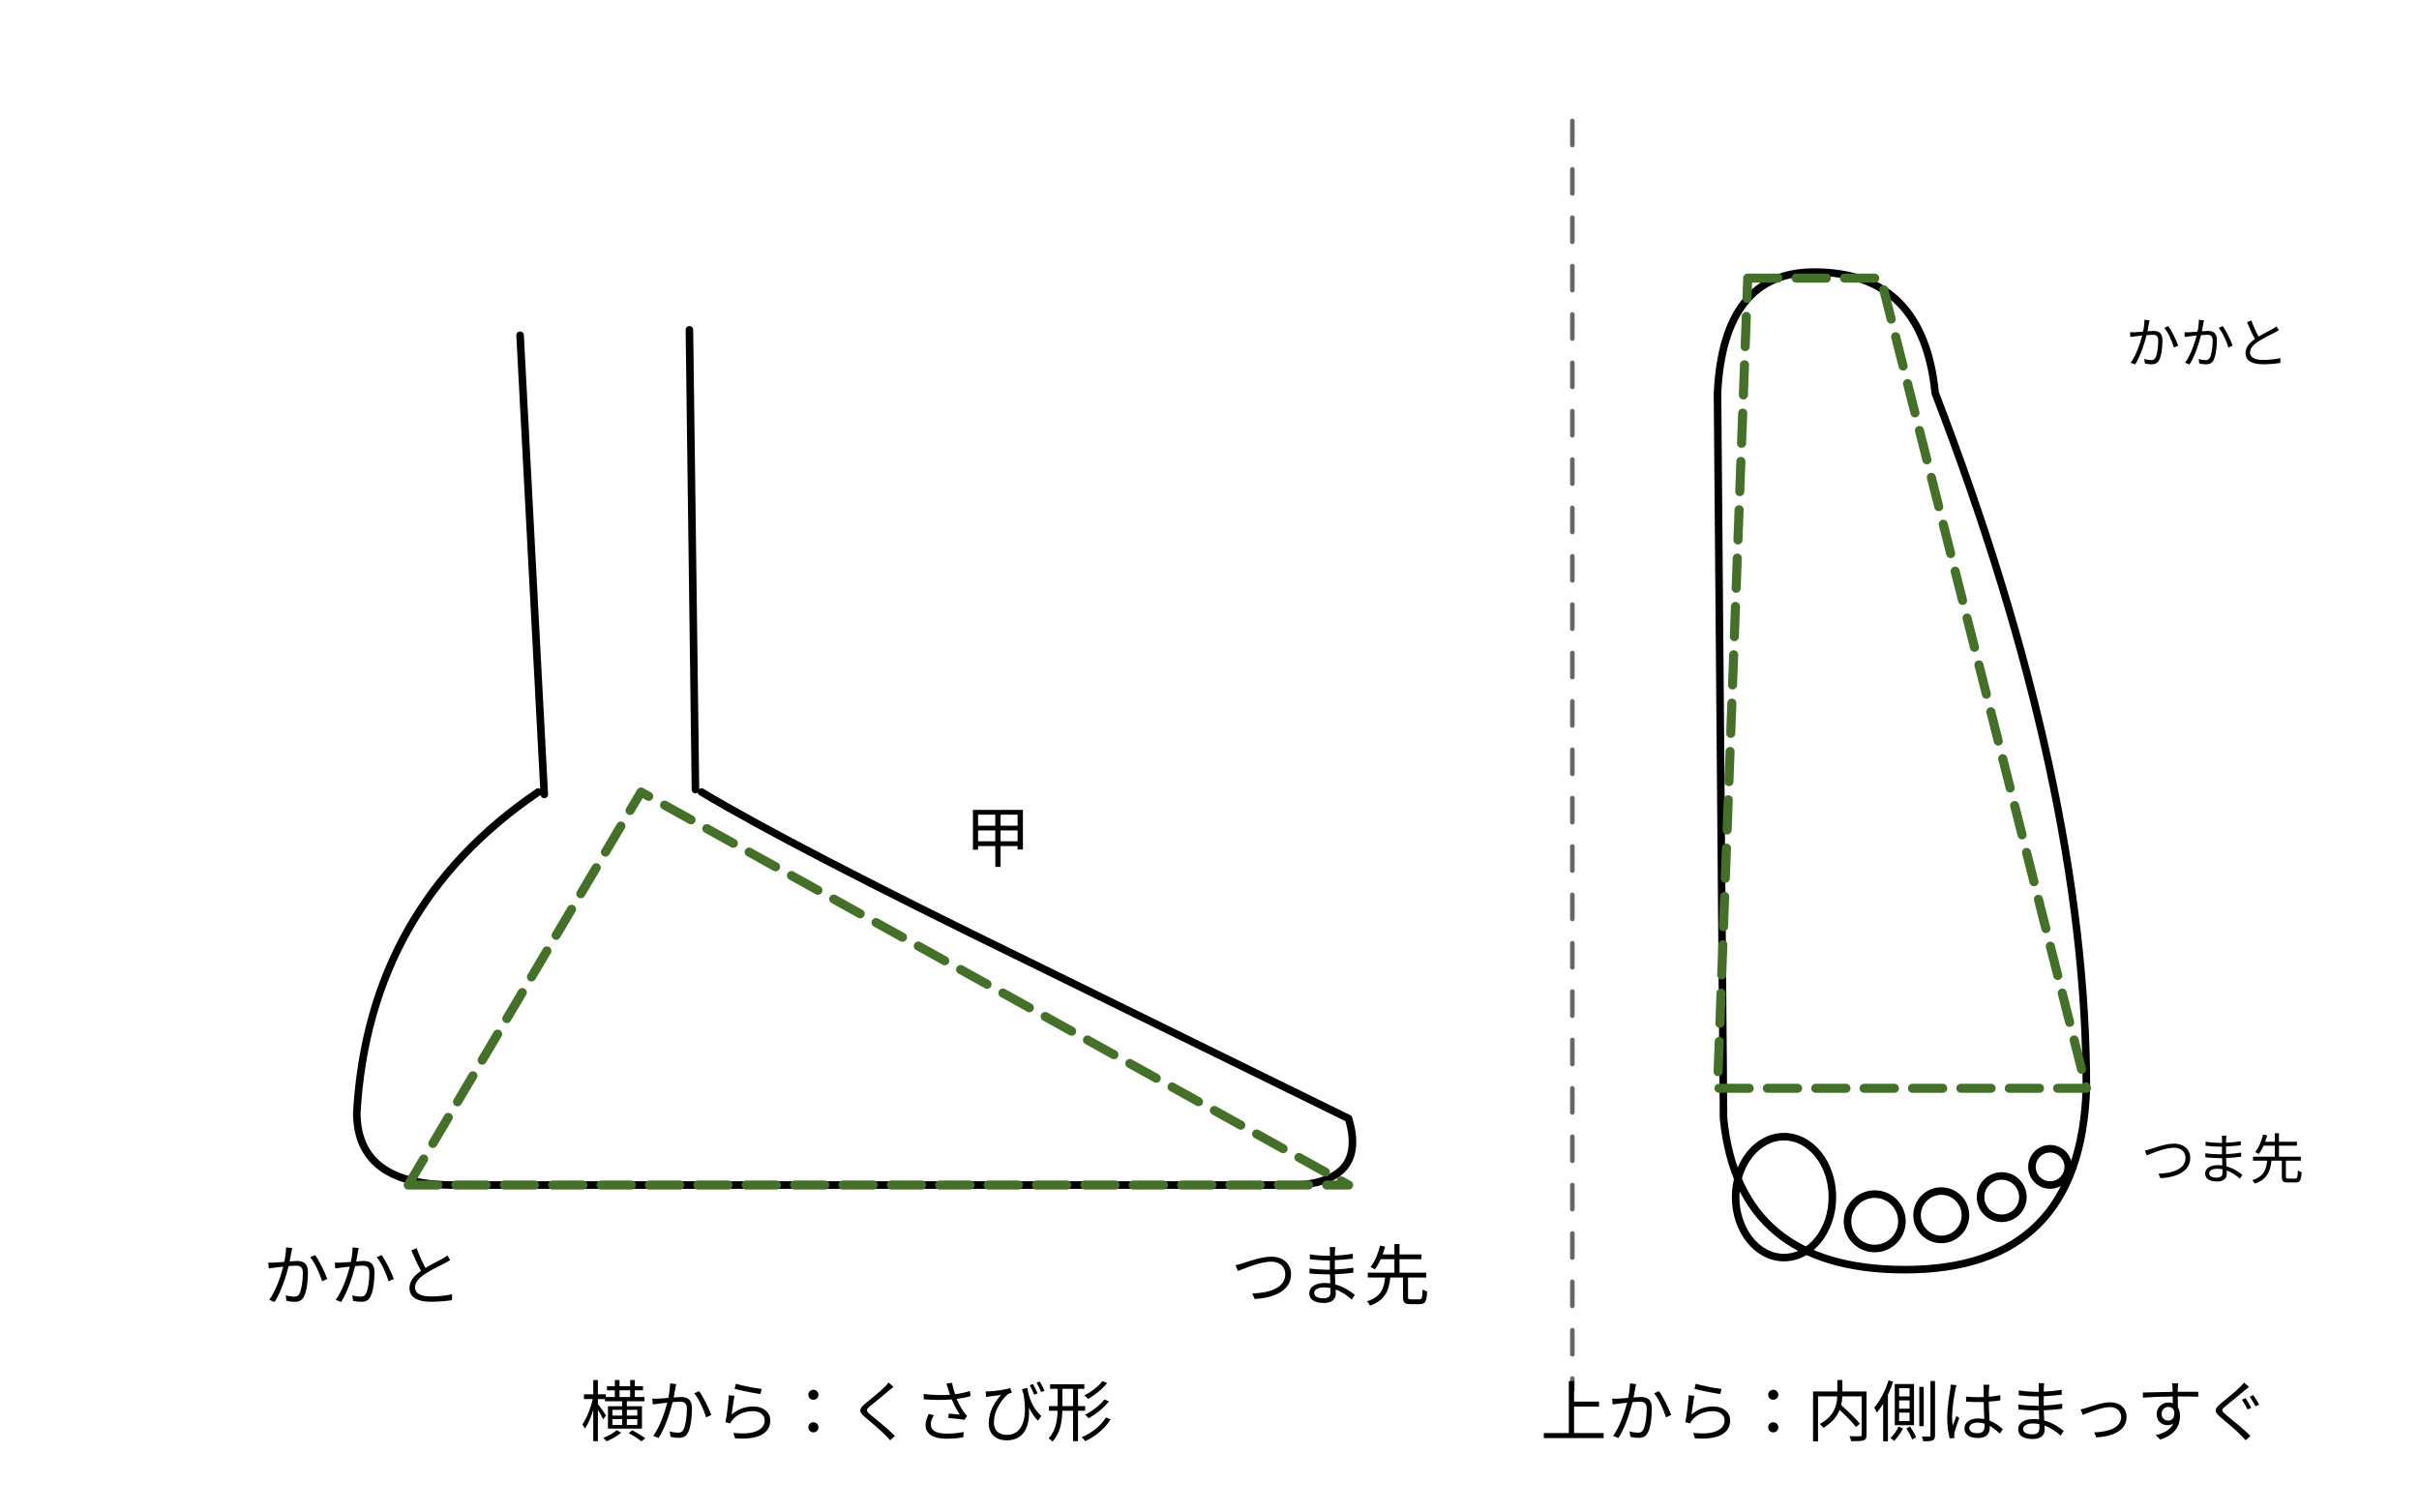
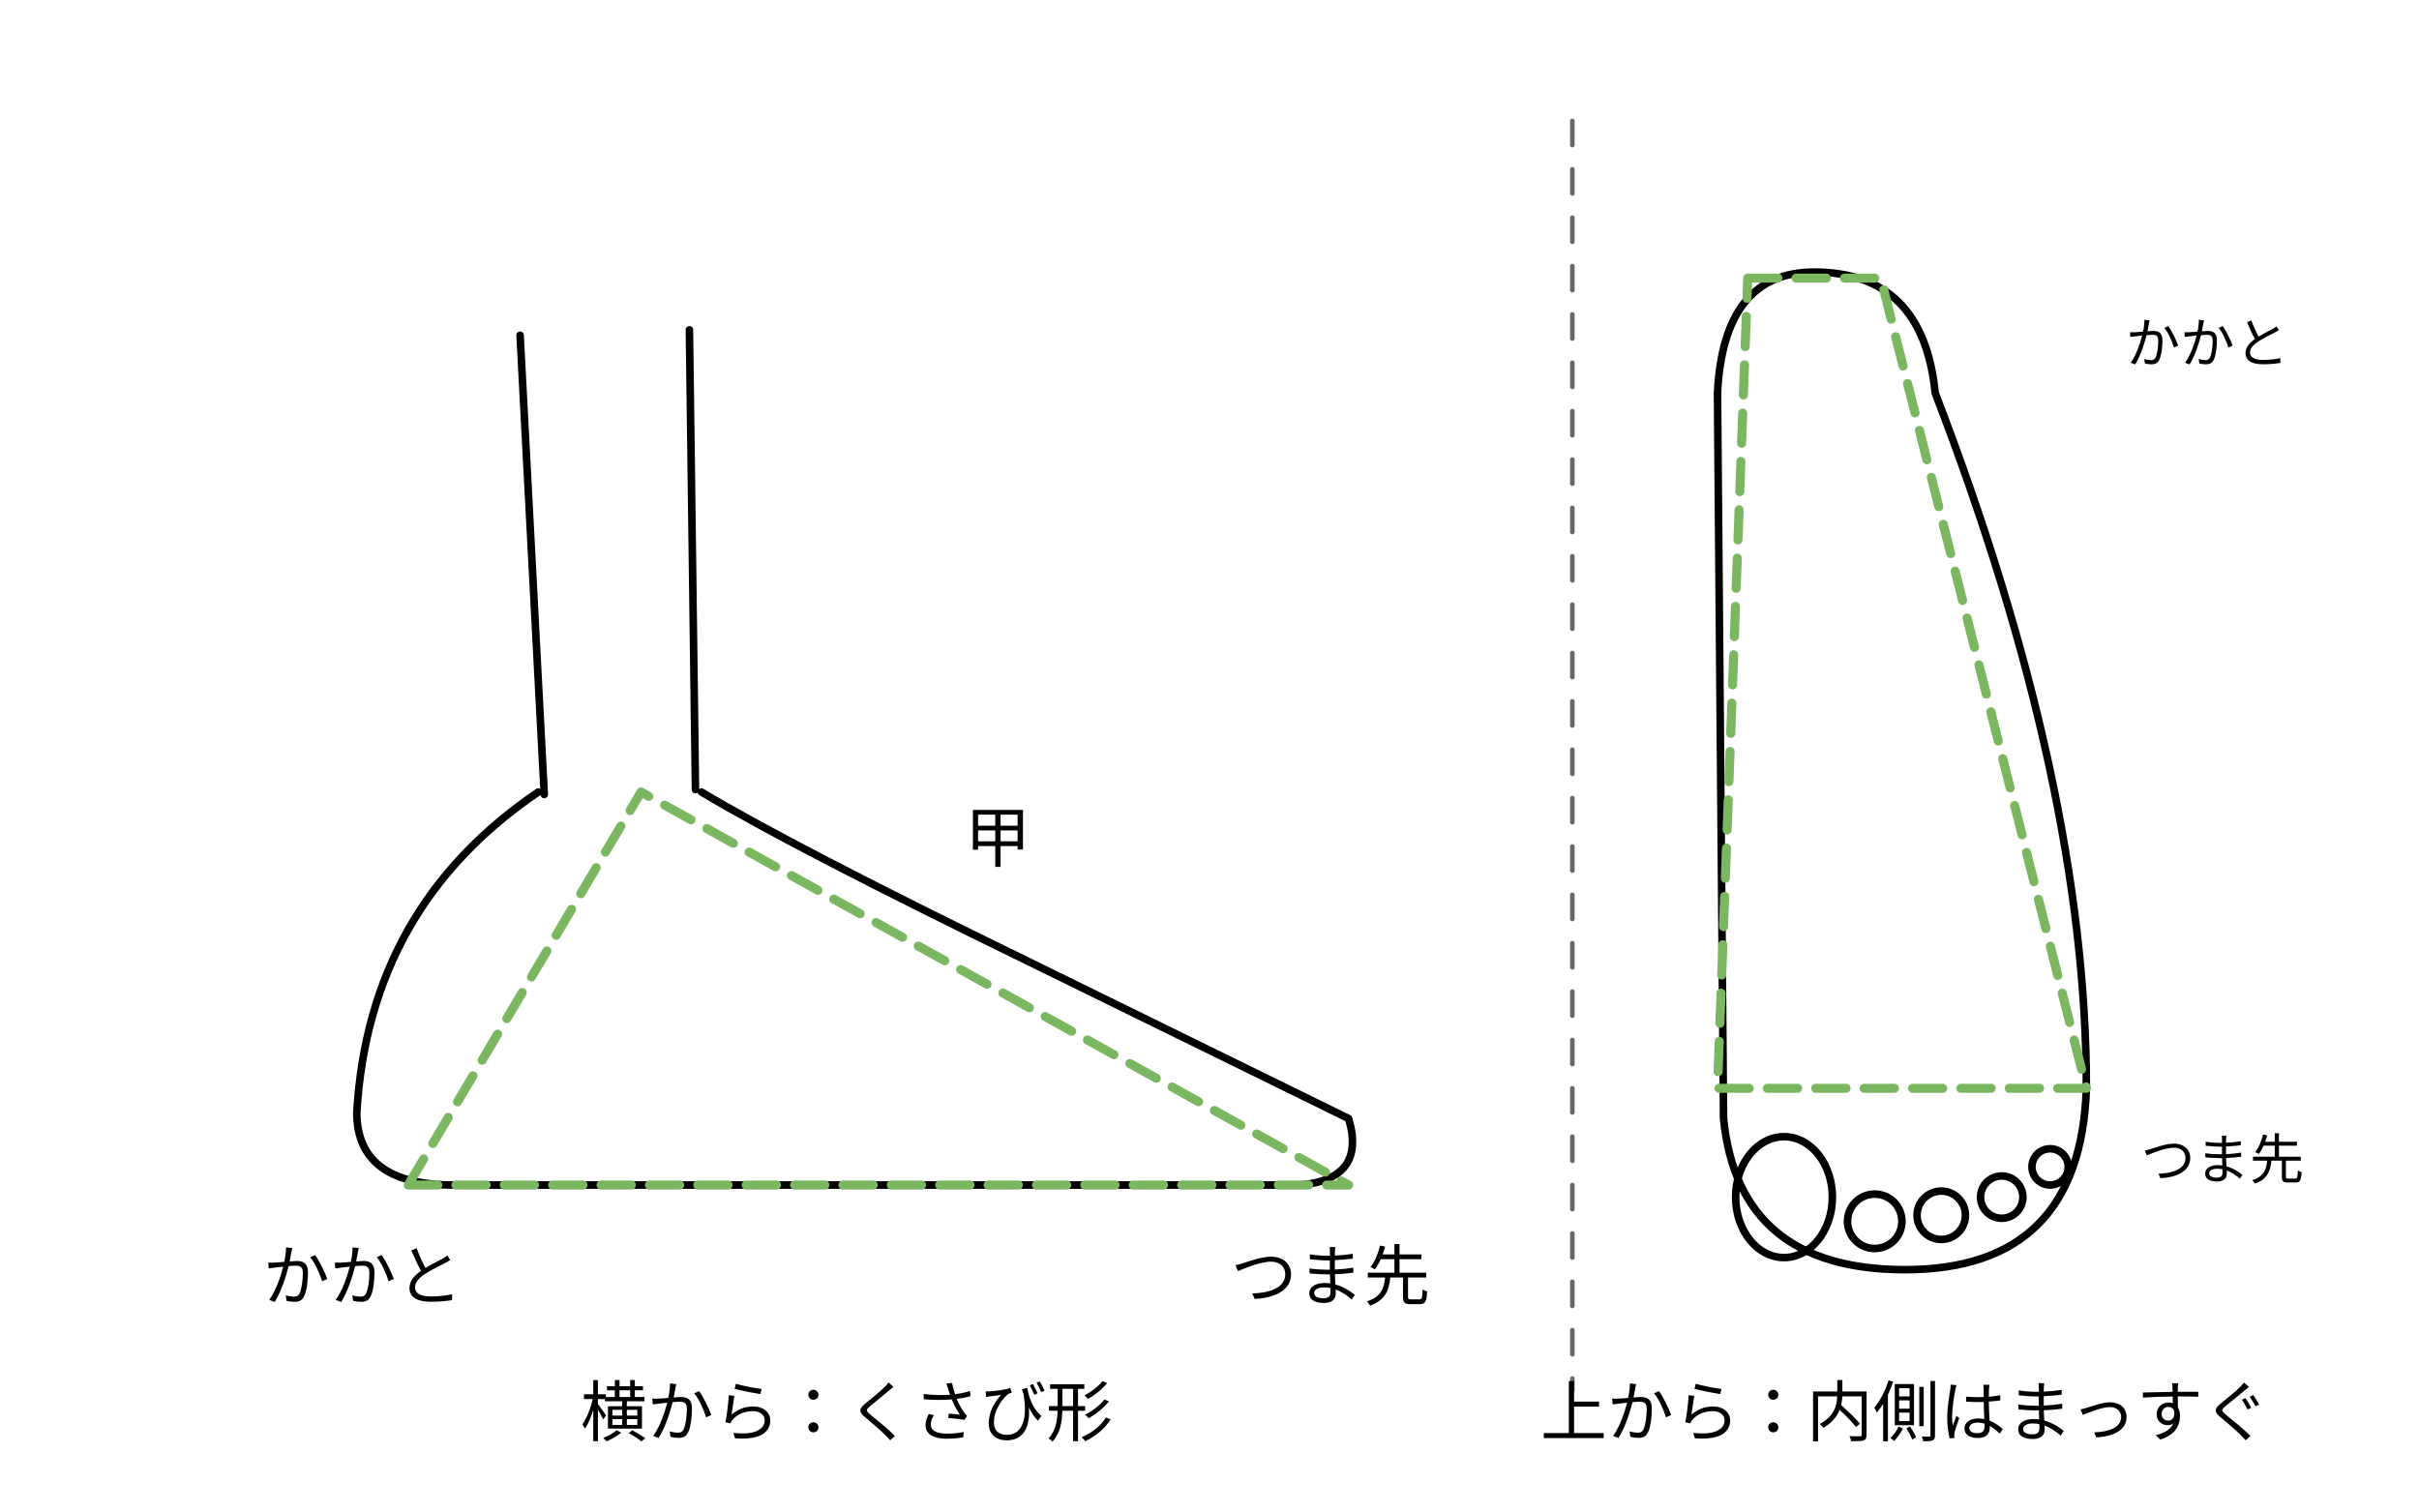
<svg xmlns="http://www.w3.org/2000/svg" viewBox="0 0 800 500" fill="none" stroke="currentColor" stroke-width="2.5" stroke-linecap="round" stroke-linejoin="round" font-family="Zen Kaku Gothic New, sans-serif">
  <line x1="172" y1="110.9" x2="180" y2="262.8" />
  <line x1="228" y1="109.1" x2="230" y2="261.2" />
  <path d="M178,262 Q122,300 118,368 Q118,392 150,392 L430,392 Q452,390 446,370 L340,318 Q262,280 232,262" />
-   <path d="M135,392 L212,262 L446,392 Z" stroke="#45702A" stroke-width="3" stroke-dasharray="10 6" />
+   <path d="M135,392 L212,262 L446,392 Z" stroke="#7BB661" stroke-width="3" stroke-dasharray="10 6" />
  <text x="120" y="430" font-size="22" fill="currentColor" stroke="none" text-anchor="middle">かかと</text>
  <text x="330" y="285" font-size="22" fill="currentColor" stroke="none" text-anchor="middle">甲</text>
  <text x="440" y="430" font-size="22" fill="currentColor" stroke="none" text-anchor="middle">つま先</text>
  <text x="280" y="475" font-size="22" fill="currentColor" stroke="none" text-anchor="middle">横から：くさび形</text>
  <line x1="520" y1="40" x2="520" y2="460" stroke-dasharray="8 8" opacity="0.6" stroke-width="1.5" />
  <path d="M600,90 Q636,90 640,130 Q690,260 690,360 Q688,420 630,420 Q575,420 570,370 L568,130 Q570,90 600,90 Z" />
  <ellipse cx="590" cy="396" rx="16" ry="20" />
  <circle cx="620" cy="404" r="9" />
  <circle cx="642" cy="402" r="8" />
  <circle cx="662" cy="396" r="7" />
  <circle cx="678" cy="386" r="6" />
-   <path d="M578,92 L622,92 L690,360 L568,360 Z" stroke="#45702A" stroke-width="3" stroke-dasharray="10 6" />
+   <path d="M578,92 L622,92 L690,360 L568,360 Z" stroke="#7BB661" stroke-width="3" stroke-dasharray="10 6" />
  <text x="730" y="120" font-size="18" fill="currentColor" stroke="none" text-anchor="middle">かかと</text>
  <text x="735" y="390" font-size="18" fill="currentColor" stroke="none" text-anchor="middle">つま先</text>
  <text x="630" y="475" font-size="22" fill="currentColor" stroke="none" text-anchor="middle">上から：内側はまっすぐ</text>
</svg>
